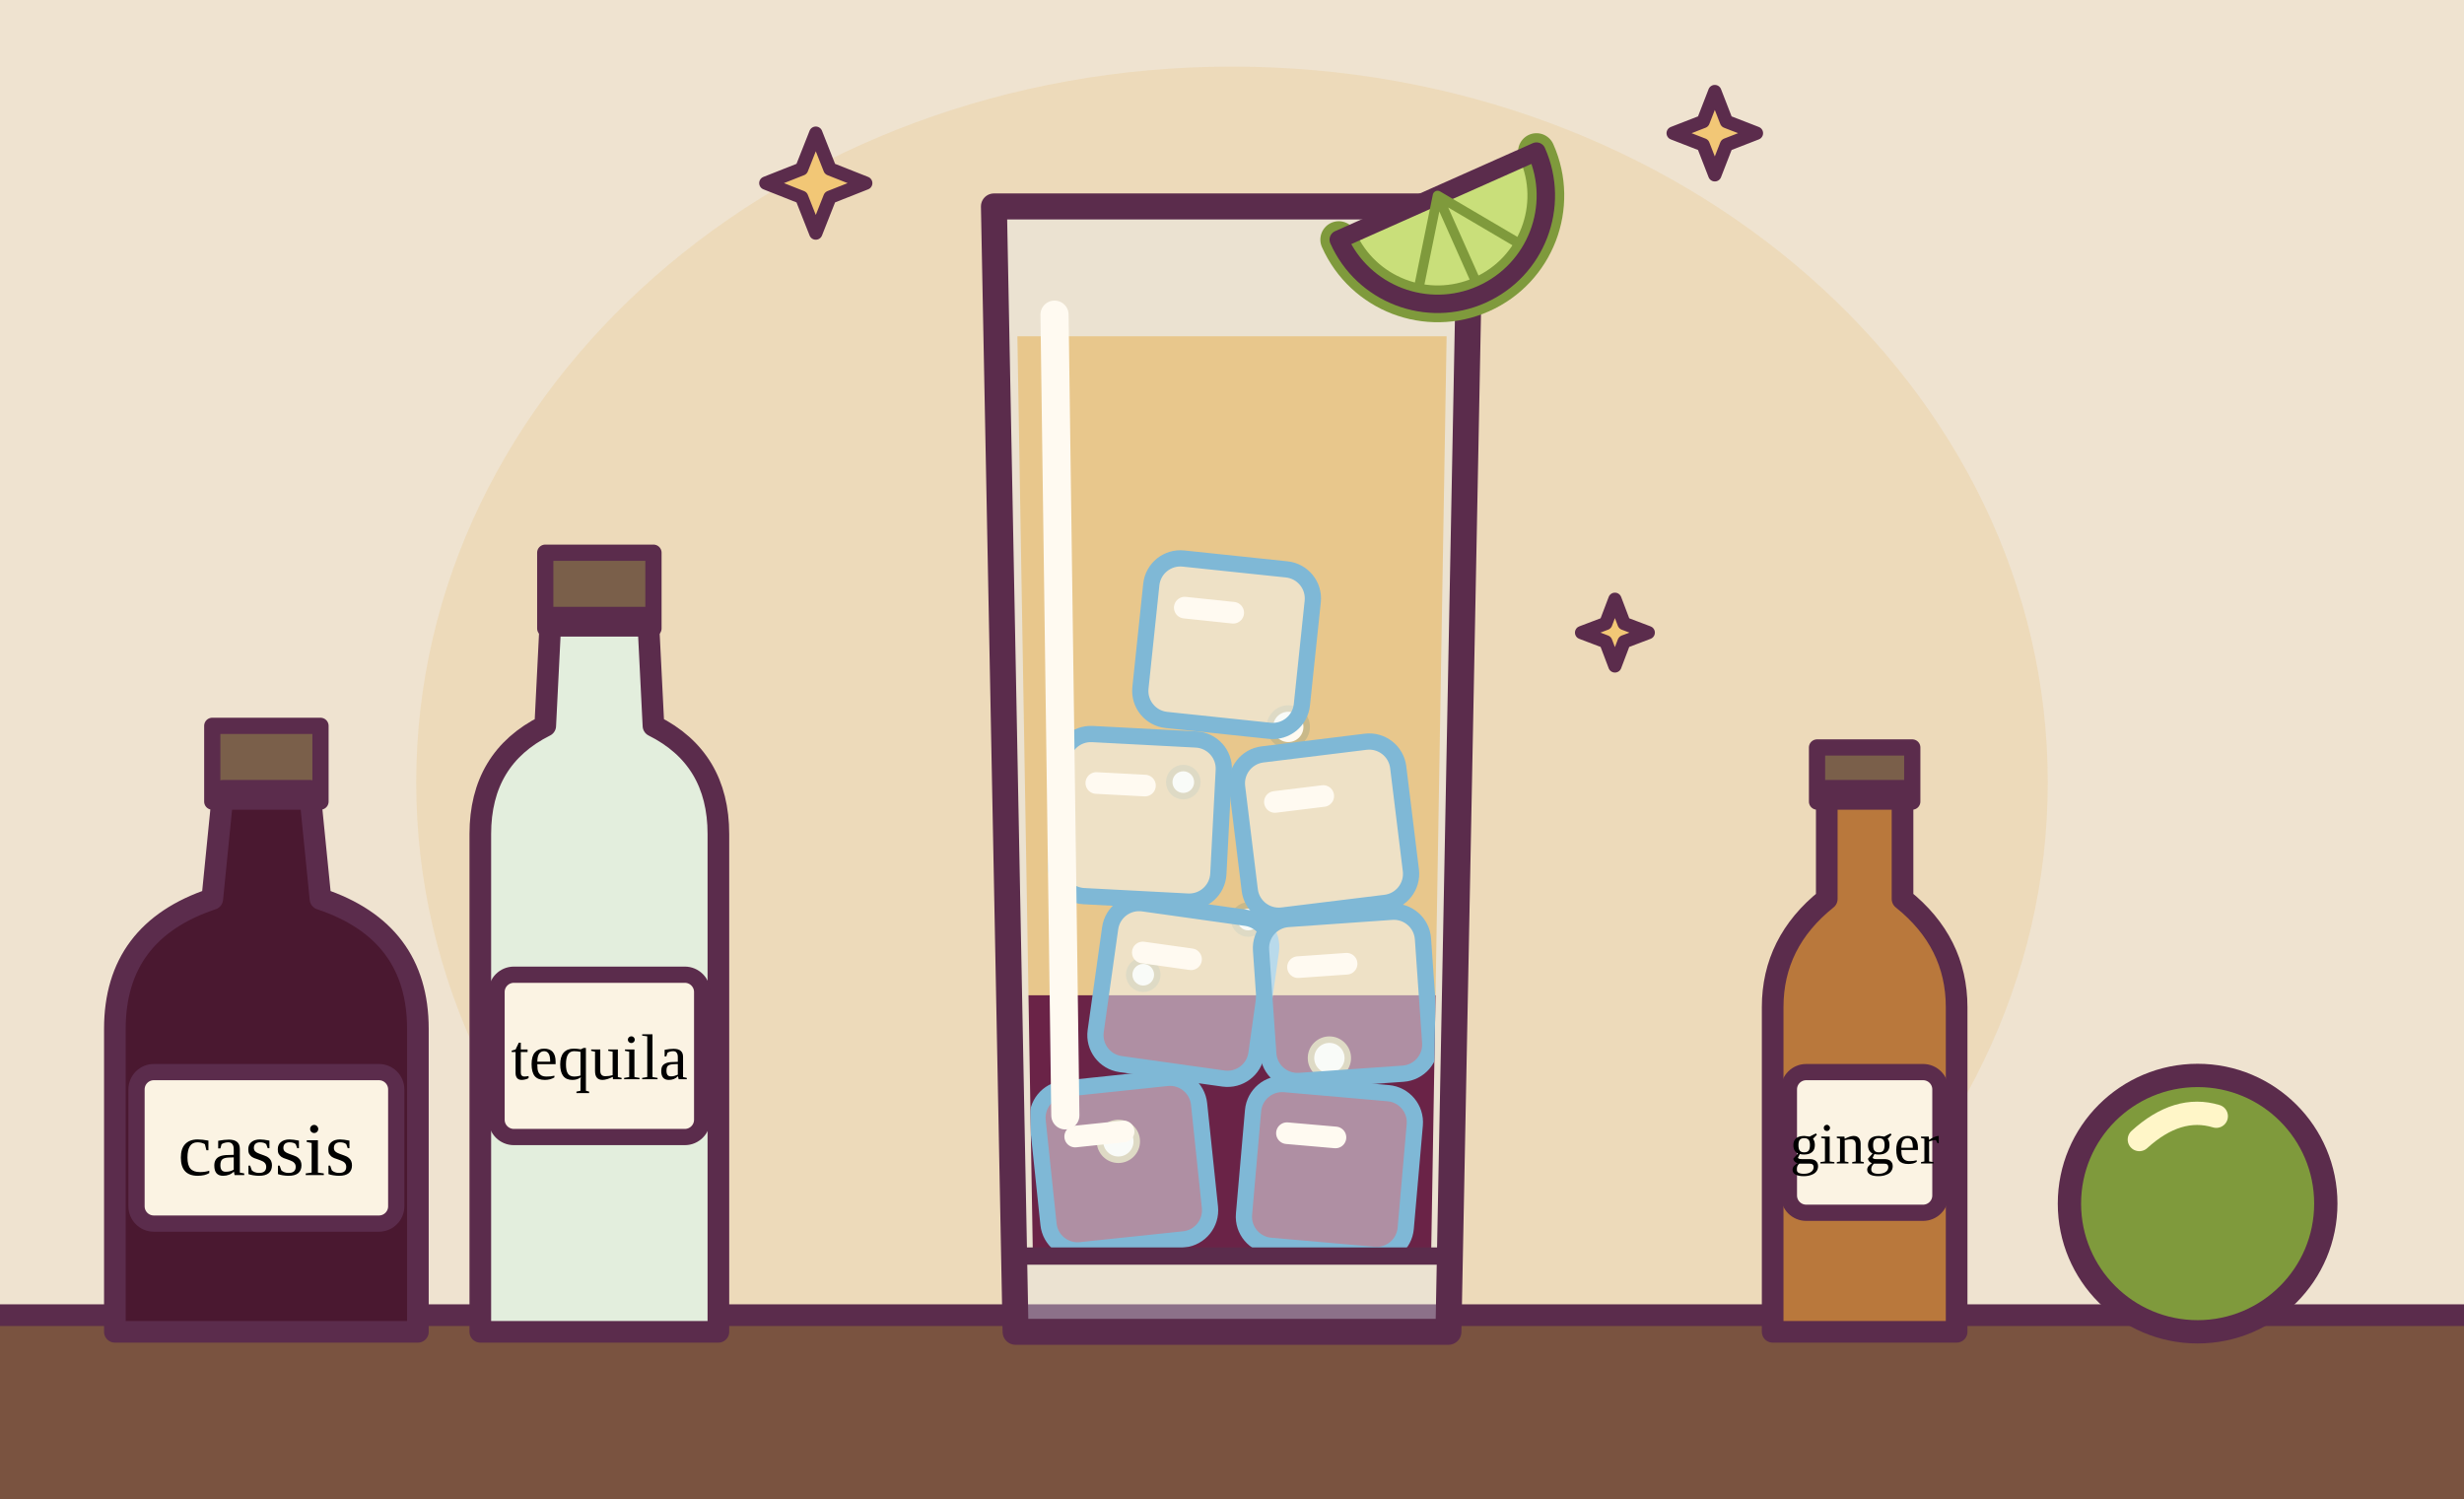
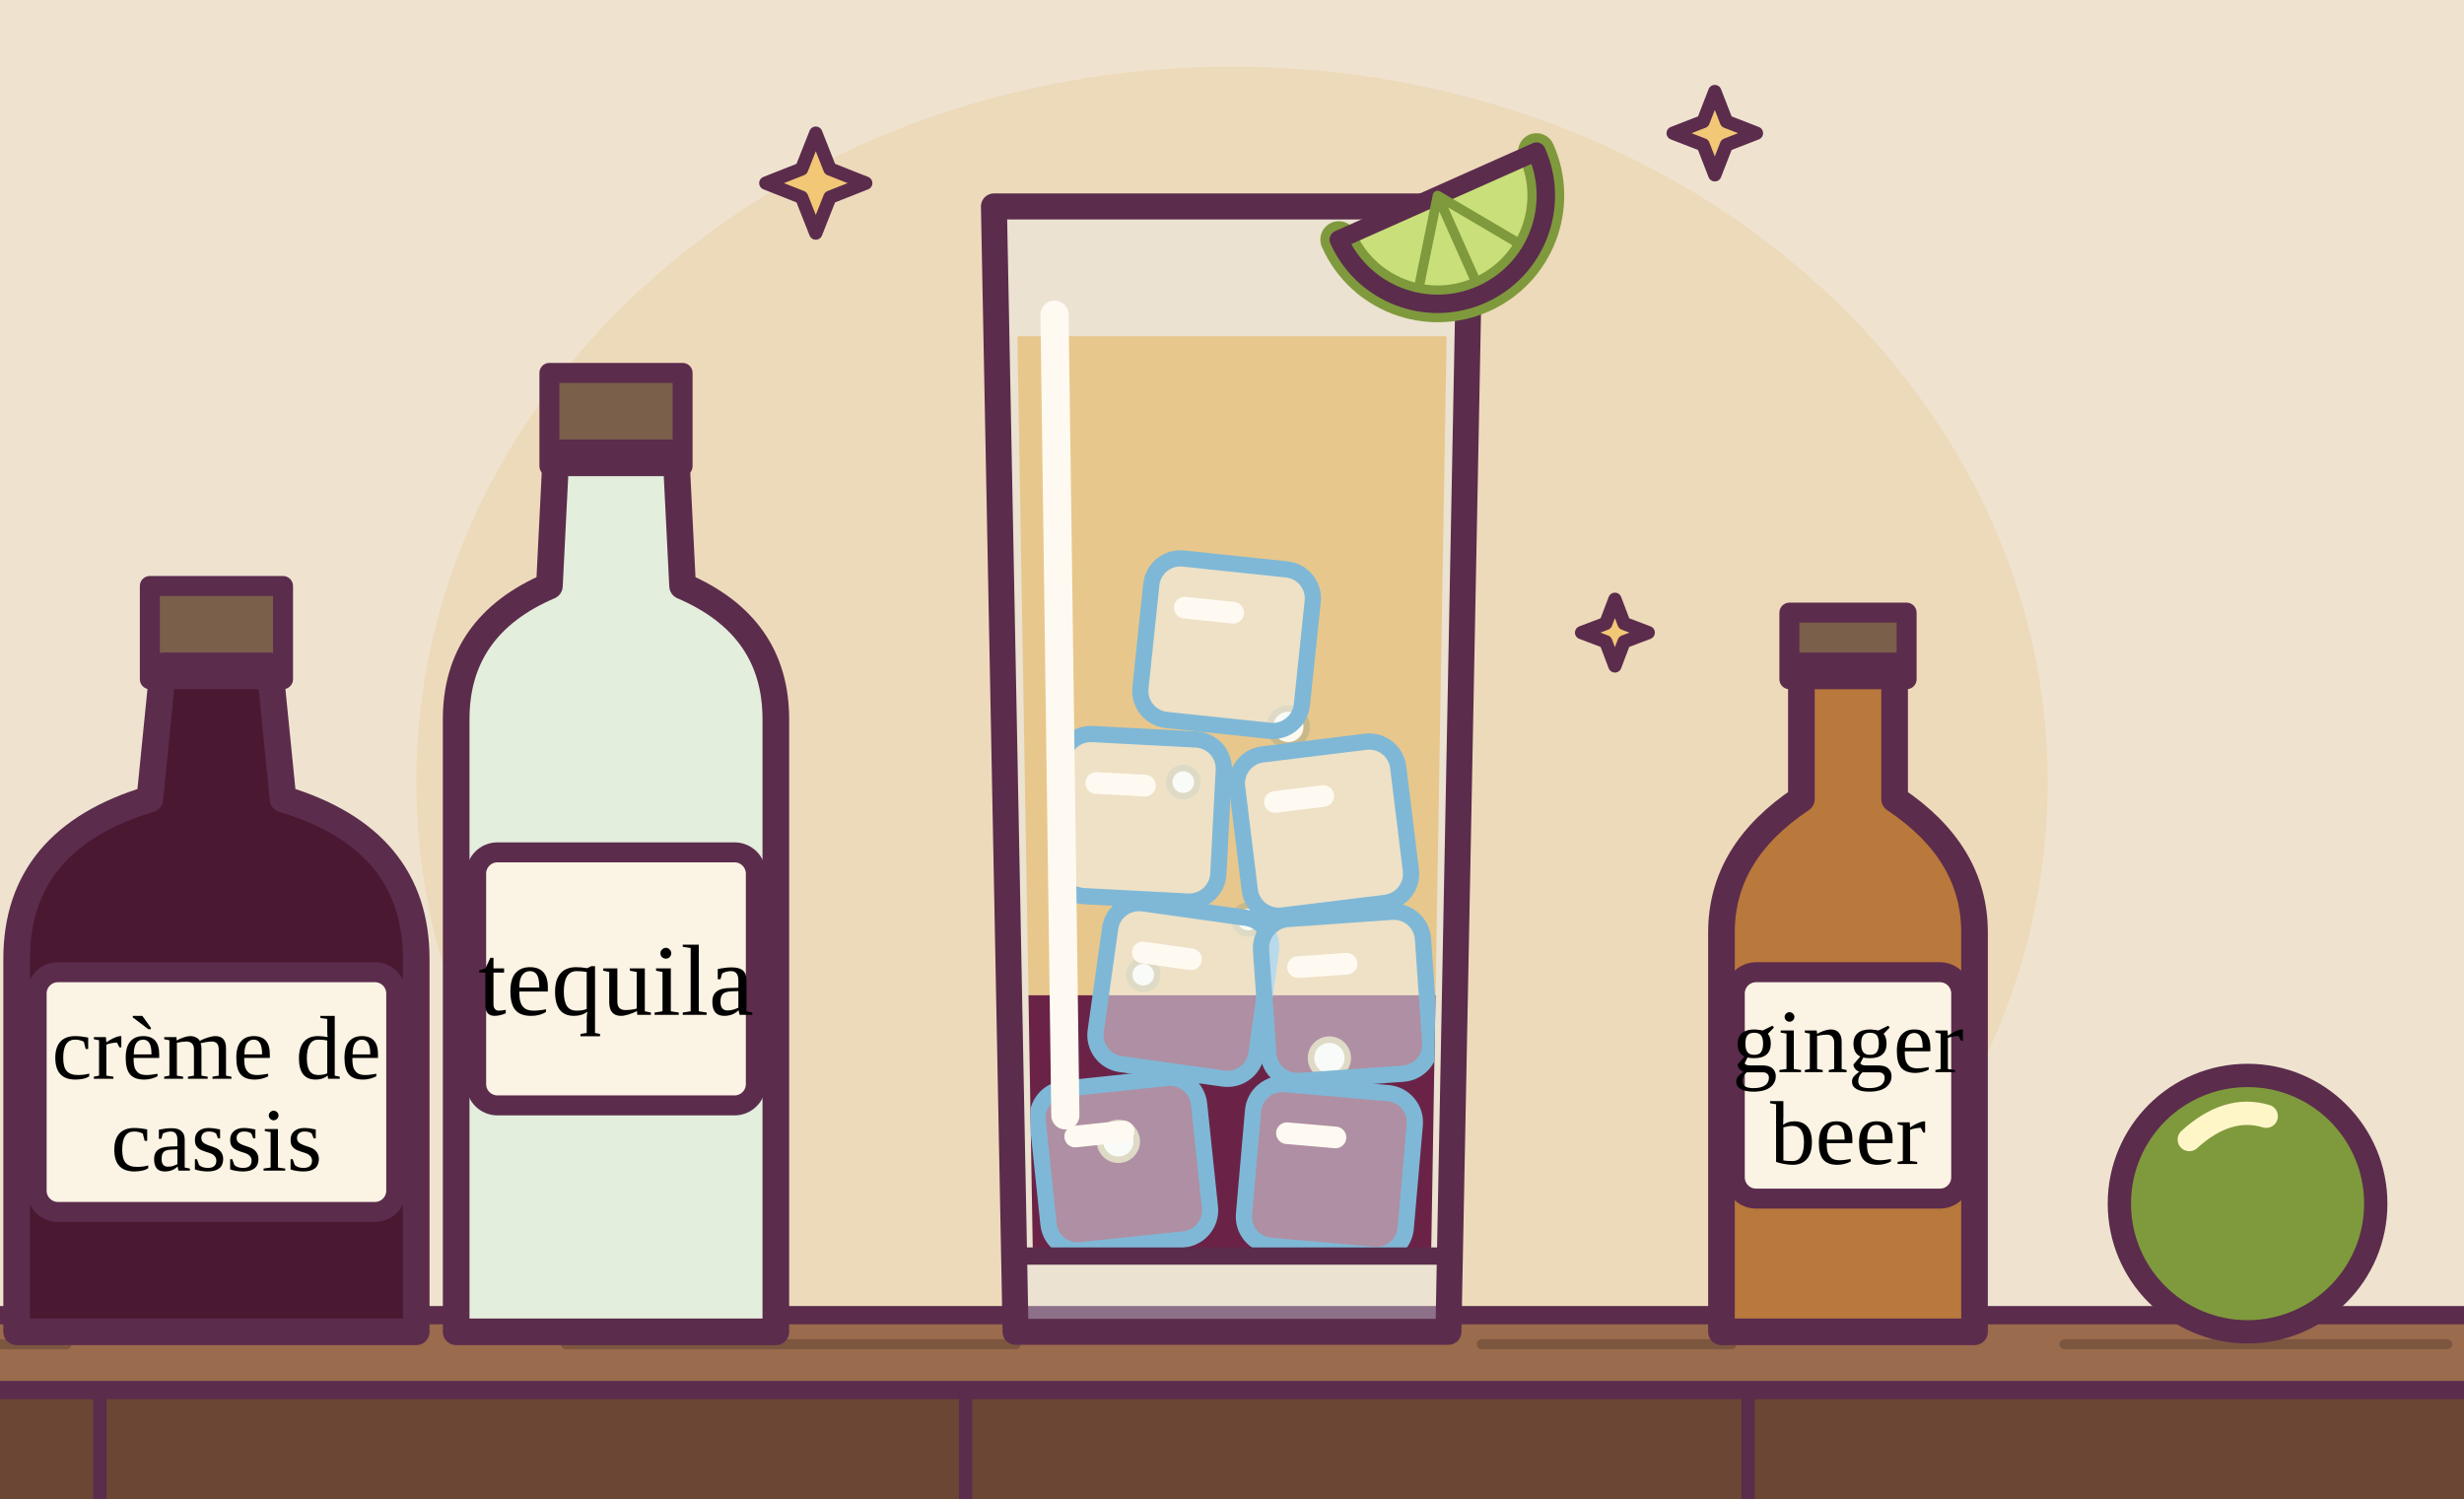
<svg viewBox="0 0 296 180" role="img" aria-label="an El Diablo in a tall glass of ice, garnished with a lime wedge, next to a bottle of crème de cassis, a bottle of tequila, a bottle of ginger beer and a lime">
  <g transform="translate(-52 -24)">
    <g filter="url(#wash)">
      <rect x="0" y="0" width="400" height="236" fill="#efe3d0" />
      <ellipse cx="200" cy="118" rx="98" ry="86" fill="#e8c78c" opacity=".32" />
-       <rect x="0" y="182" width="400" height="54" fill="#7a5340" />
-     </g>
-     <g filter="url(#crayon)" fill="none" stroke="#5b2c4c" stroke-width="2.6" stroke-linecap="round" stroke-linejoin="round">
-       <path d="M0 182 H400" />
-     </g>
-     <g transform="translate(84 184)">
-       <g transform="translate(0 0) scale(1.3)">
-         <g filter="url(#wash)">
-           <path d="M-14 0 L-14 -28 Q-14 -37 -5 -40 L-4 -50 L4 -50 L5 -40 Q14 -37 14 -28 L14 0Z" fill="#4a1830" />
-           <rect x="-12" y="-24" width="24" height="14" rx="1.6" fill="#fbf3e3" />
+     </g>
+     <rect x="0" y="182" width="400" height="54" fill="#6e4b39" />
+     <g filter="url(#wash)">
+       <rect x="0" y="182" width="400" height="9" fill="#9a6b4c" />
+       <rect x="0" y="191" width="400" height="45" fill="#6b4634" />
+     </g>
+     <g filter="url(#crayon)" fill="none" stroke="#5b2c4c" stroke-width="2.2" stroke-linecap="round" stroke-linejoin="round">
+       <path d="M0 182 H400 M0 191 H400" />
+       <path d="M64 191 V236" stroke-width="1.6" />
+       <path d="M168 191 V236" stroke-width="1.6" />
+       <path d="M262 191 V236" stroke-width="1.6" />
+       <path d="M352 191 V236" stroke-width="1.6" />
+       <path d="M22 185.5 h38" stroke="#7d5640" stroke-width="1.2" />
+       <path d="M120 185.5 h54" stroke="#7d5640" stroke-width="1.2" />
+       <path d="M230 185.5 h30" stroke="#7d5640" stroke-width="1.2" />
+       <path d="M300 185.5 h46" stroke="#7d5640" stroke-width="1.2" />
+     </g>
+     <g transform="translate(78 184)">
+       <g transform="translate(0 0) scale(1.6)">
+         <g filter="url(#wash)">
+           <path d="M-15 0 L-15 -28 Q-15 -37 -5 -40 L-4 -50 L4 -50 L5 -40 Q15 -37 15 -28 L15 0Z" fill="#4a1830" />
+           <rect x="-13.5" y="-27" width="27" height="18" rx="1.6" fill="#fbf3e3" />
          <path d="M-5 -56 h10 v7 h-10Z" fill="#7a5f4a" />
        </g>
        <g filter="url(#crayon)" fill="none" stroke="#5b2c4c" stroke-width="2.6" stroke-linecap="round" stroke-linejoin="round">
-           <path d="M-14 0 L-14 -28 Q-14 -37 -5 -40 L-4 -50 L4 -50 L5 -40 Q14 -37 14 -28 L14 0Z" stroke-width="2" />
-           <rect x="-12" y="-24" width="24" height="14" rx="1.6" stroke-width="1.5" />
+           <path d="M-15 0 L-15 -28 Q-15 -37 -5 -40 L-4 -50 L4 -50 L5 -40 Q15 -37 15 -28 L15 0Z" stroke-width="2" />
+           <rect x="-13.5" y="-27" width="27" height="18" rx="1.6" stroke-width="1.5" />
          <path d="M-5 -56 h10 v7 h-10Z" stroke-width="1.5" />
        </g>
-         <text class="letter" x="0" y="-14.48" font-size="7" text-anchor="middle">cassis</text>
-       </g>
-     </g>
-     <g transform="translate(124 184)">
-       <g transform="translate(0 0) scale(1.3)">
-         <g filter="url(#wash)">
-           <path d="M-11 0 L-11 -46 Q-11 -53 -5 -56 L-4.5 -66 L4.5 -66 L5 -56 Q11 -53 11 -46 L11 0Z" fill="#e3eedd" />
-           <rect x="-9.5" y="-33" width="19" height="15" rx="1.6" fill="#fbf3e3" />
+         <text class="letter" x="0" y="-19.0" font-size="6.8" text-anchor="middle" textLength="24" lengthAdjust="spacingAndGlyphs">crème de</text>
+         <text class="letter" x="0" y="-12.1" font-size="6.8" text-anchor="middle">cassis</text>
+       </g>
+     </g>
+     <g transform="translate(126 184)">
+       <g transform="translate(0 0) scale(1.6)">
+         <g filter="url(#wash)">
+           <path d="M-12 0 L-12 -46 Q-12 -53 -5 -56 L-4.5 -66 L4.5 -66 L5 -56 Q12 -53 12 -46 L12 0Z" fill="#e3eedd" />
+           <rect x="-10.5" y="-36" width="21" height="19" rx="1.6" fill="#fbf3e3" />
          <path d="M-5 -72 h10 v7 h-10Z" fill="#7a5f4a" />
        </g>
        <g filter="url(#crayon)" fill="none" stroke="#5b2c4c" stroke-width="2.6" stroke-linecap="round" stroke-linejoin="round">
-           <path d="M-11 0 L-11 -46 Q-11 -53 -5 -56 L-4.5 -66 L4.5 -66 L5 -56 Q11 -53 11 -46 L11 0Z" stroke-width="2" />
-           <rect x="-9.5" y="-33" width="19" height="15" rx="1.6" stroke-width="1.5" />
+           <path d="M-12 0 L-12 -46 Q-12 -53 -5 -56 L-4.5 -66 L4.5 -66 L5 -56 Q12 -53 12 -46 L12 0Z" stroke-width="2" />
+           <rect x="-10.5" y="-36" width="21" height="19" rx="1.6" stroke-width="1.5" />
          <path d="M-5 -72 h10 v7 h-10Z" stroke-width="1.5" />
        </g>
-         <text class="letter" x="0" y="-23.34" font-size="6" text-anchor="middle">tequila</text>
-       </g>
-     </g>
-     <g transform="translate(276 184)">
-       <g transform="translate(0 0) scale(1.3)">
-         <g filter="url(#wash)">
-           <path d="M-8.5 0 L-8.5 -30 Q-8.5 -36 -3.5 -40 L-3.5 -50 L3.5 -50 L3.5 -40 Q8.5 -36 8.5 -30 L8.5 0Z" fill="#b9783c" />
-           <rect x="-7" y="-24" width="14" height="13" rx="1.6" fill="#fbf3e3" />
+         <text class="letter" x="0" y="-23.8" font-size="7.6" text-anchor="middle" textLength="18" lengthAdjust="spacingAndGlyphs">tequila</text>
+       </g>
+     </g>
+     <g transform="translate(274 184)">
+       <g transform="translate(0 0) scale(1.6)">
+         <g filter="url(#wash)">
+           <path d="M-9.5 0 L-9.5 -30 Q-9.5 -36 -3.5 -40 L-3.5 -50 L3.5 -50 L3.5 -40 Q9.5 -36 9.5 -30 L9.5 0Z" fill="#b9783c" />
+           <rect x="-8.5" y="-27" width="17" height="17" rx="1.6" fill="#fbf3e3" />
          <path d="M-4.4 -54 h8.8 v5 h-8.8Z" fill="#7a5f4a" />
        </g>
        <g filter="url(#crayon)" fill="none" stroke="#5b2c4c" stroke-width="2.6" stroke-linecap="round" stroke-linejoin="round">
-           <path d="M-8.5 0 L-8.5 -30 Q-8.5 -36 -3.5 -40 L-3.5 -50 L3.5 -50 L3.5 -40 Q8.5 -36 8.5 -30 L8.5 0Z" stroke-width="2" />
-           <rect x="-7" y="-24" width="14" height="13" rx="1.6" stroke-width="1.5" />
+           <path d="M-9.5 0 L-9.5 -30 Q-9.5 -36 -3.5 -40 L-3.5 -50 L3.5 -50 L3.5 -40 Q9.5 -36 9.5 -30 L9.5 0Z" stroke-width="2" />
+           <rect x="-8.5" y="-27" width="17" height="17" rx="1.6" stroke-width="1.5" />
          <path d="M-4.4 -54 h8.8 v5 h-8.8Z" stroke-width="1.5" />
        </g>
-         <text class="letter" x="0" y="-15.556" font-size="5.4" text-anchor="middle">ginger</text>
-       </g>
-     </g>
-     <g transform="translate(316 184)">
+         <text class="letter" x="0" y="-19.5" font-size="6.8" text-anchor="middle" textLength="14" lengthAdjust="spacingAndGlyphs">ginger</text>
+         <text class="letter" x="0" y="-12.6" font-size="6.8" text-anchor="middle">beer</text>
+       </g>
+     </g>
+     <g transform="translate(322 184)">
      <g transform="translate(0 0) scale(1.4)">
        <g filter="url(#wash)">
          <ellipse cx="0" cy="-11" rx="11" ry="11" fill="#7f9a3c" />
        </g>
        <g filter="url(#crayon)" fill="none" stroke="#5b2c4c" stroke-width="2.6" stroke-linecap="round" stroke-linejoin="round">
          <ellipse cx="0" cy="-11" rx="11" ry="11" stroke-width="2" />
          <path d="M-5 -16.5 q3.3 -3 6.6 -2" stroke="#fff6c8" stroke-width="2" />
        </g>
      </g>
    </g>
    <g transform="translate(200 184) scale(1.3)">
      <g filter="url(#wash)">
        <path d="M-22 -104 L22 -104 L20 0 L-20 0Z" fill="#e7f1fb" opacity=".35" />
      </g>
      <clipPath id="el-diablo-hero">
        <path d="M-20 -102 L20 -102 L18.4 -7 L-18.4 -7Z" />
      </clipPath>
      <g clip-path="url(#el-diablo-hero)">
        <g filter="url(#wash)">
          <rect x="-40" y="-92" width="80" height="87" fill="#e8c78c" />
          <rect x="-40" y="-31.1" width="80" height="26.1" fill="#6a2347" />
        </g>
        <circle class="bub u0" cx="-10.5" cy="-17.6" r="1.7" fill="#fffaf1" stroke="#c9b98a" stroke-width=".6" />
        <circle class="bub u1" cx="1.5" cy="-38.1" r="1.3" fill="#fffaf1" stroke="#c9b98a" stroke-width=".6" />
        <circle class="bub u2" cx="9" cy="-25.3" r="1.7" fill="#fffaf1" stroke="#c9b98a" stroke-width=".6" />
        <circle class="bub u0" cx="-4.5" cy="-50.8" r="1.3" fill="#fffaf1" stroke="#c9b98a" stroke-width=".6" />
        <circle class="bub u1" cx="5.2" cy="-55.9" r="1.7" fill="#fffaf1" stroke="#c9b98a" stroke-width=".6" />
        <circle class="bub u2" cx="-8.2" cy="-33" r="1.3" fill="#fffaf1" stroke="#c9b98a" stroke-width=".6" />
        <g>
          <g transform="rotate(-6 -10 -15.5)">
            <g filter="url(#wash)">
              <rect x="-17.5" y="-23" width="15" height="15" rx="2.7" fill="#f4fbff" opacity=".5" />
            </g>
            <g filter="url(#crayon)" fill="none" stroke="#5b2c4c" stroke-width="2.6" stroke-linecap="round" stroke-linejoin="round">
              <rect x="-17.5" y="-23" width="15" height="15" rx="2.7" stroke="#7fb8d6" stroke-width="1.5" />
              <path d="M-14.2 -18.5 h4.5" stroke="#fffaf1" stroke-width="2" />
            </g>
          </g>
        </g>
        <g>
          <g transform="rotate(5 9 -15)">
            <g filter="url(#wash)">
              <rect x="1.5" y="-22.5" width="15" height="15" rx="2.7" fill="#f4fbff" opacity=".5" />
            </g>
            <g filter="url(#crayon)" fill="none" stroke="#5b2c4c" stroke-width="2.6" stroke-linecap="round" stroke-linejoin="round">
              <rect x="1.5" y="-22.5" width="15" height="15" rx="2.7" stroke="#7fb8d6" stroke-width="1.5" />
              <path d="M4.8 -18 h4.5" stroke="#fffaf1" stroke-width="2" />
            </g>
          </g>
        </g>
        <g>
          <g transform="rotate(8 -4.5 -31.5)">
            <g filter="url(#wash)">
              <rect x="-12" y="-39" width="15" height="15" rx="2.7" fill="#f4fbff" opacity=".5" />
            </g>
            <g filter="url(#crayon)" fill="none" stroke="#5b2c4c" stroke-width="2.6" stroke-linecap="round" stroke-linejoin="round">
              <rect x="-12" y="-39" width="15" height="15" rx="2.7" stroke="#7fb8d6" stroke-width="1.5" />
              <path d="M-8.7 -34.5 h4.5" stroke="#fffaf1" stroke-width="2" />
            </g>
          </g>
        </g>
        <g>
          <g transform="rotate(-4 10.5 -31)">
            <g filter="url(#wash)">
              <rect x="3" y="-38.5" width="15" height="15" rx="2.7" fill="#f4fbff" opacity=".5" />
            </g>
            <g filter="url(#crayon)" fill="none" stroke="#5b2c4c" stroke-width="2.6" stroke-linecap="round" stroke-linejoin="round">
              <rect x="3" y="-38.5" width="15" height="15" rx="2.7" stroke="#7fb8d6" stroke-width="1.5" />
              <path d="M6.3 -34 h4.5" stroke="#fffaf1" stroke-width="2" />
            </g>
          </g>
        </g>
        <g>
          <g transform="rotate(3 -8.5 -47.5)">
            <g filter="url(#wash)">
              <rect x="-16" y="-55" width="15" height="15" rx="2.7" fill="#f4fbff" opacity=".5" />
            </g>
            <g filter="url(#crayon)" fill="none" stroke="#5b2c4c" stroke-width="2.6" stroke-linecap="round" stroke-linejoin="round">
              <rect x="-16" y="-55" width="15" height="15" rx="2.7" stroke="#7fb8d6" stroke-width="1.5" />
              <path d="M-12.7 -50.5 h4.5" stroke="#fffaf1" stroke-width="2" />
            </g>
          </g>
        </g>
        <g>
          <g transform="rotate(-7 8.5 -46.5)">
            <g filter="url(#wash)">
              <rect x="1" y="-54" width="15" height="15" rx="2.7" fill="#f4fbff" opacity=".5" />
            </g>
            <g filter="url(#crayon)" fill="none" stroke="#5b2c4c" stroke-width="2.6" stroke-linecap="round" stroke-linejoin="round">
              <rect x="1" y="-54" width="15" height="15" rx="2.7" stroke="#7fb8d6" stroke-width="1.5" />
              <path d="M4.3 -49.5 h4.5" stroke="#fffaf1" stroke-width="2" />
            </g>
          </g>
        </g>
        <g>
          <g transform="rotate(6 -0.5 -63.5)">
            <g filter="url(#wash)">
              <rect x="-8" y="-71" width="15" height="15" rx="2.7" fill="#f4fbff" opacity=".5" />
            </g>
            <g filter="url(#crayon)" fill="none" stroke="#5b2c4c" stroke-width="2.6" stroke-linecap="round" stroke-linejoin="round">
              <rect x="-8" y="-71" width="15" height="15" rx="2.7" stroke="#7fb8d6" stroke-width="1.5" />
              <path d="M-4.7 -66.5 h4.5" stroke="#fffaf1" stroke-width="2" />
            </g>
          </g>
        </g>
      </g>
      <g filter="url(#crayon)" fill="none" stroke="#5b2c4c" stroke-width="2.6" stroke-linecap="round" stroke-linejoin="round">
        <path d="M-22 -104 L22 -104 L20 0 L-20 0Z" stroke-width="2.4" />
        <path d="M-19.6 -7 H19.6" stroke-width="1.6" />
        <path d="M-16.4 -94 L-15.4 -20" stroke="#fffaf1" stroke-width="2.6" />
      </g>
      <g transform="translate(19 -105)">
        <g transform="rotate(-24)">
          <g filter="url(#wash)">
            <path d="M-10 0 A10 10 0 0 0 10 0Z" fill="#c9df7a" />
          </g>
          <g filter="url(#crayon)" fill="none" stroke="#5b2c4c" stroke-width="2.6" stroke-linecap="round" stroke-linejoin="round">
            <path d="M-10 0 A10 10 0 0 0 10 0" stroke="#7f9a3c" stroke-width="3.4" />
            <path d="M-10 0 A10 10 0 0 0 10 0Z" stroke-width="1.7" />
            <path d="M0 0 L-5 7 M0 0 L0 8.6 M0 0 L5 7" stroke="#7f9a3c" stroke-width=".9" />
          </g>
        </g>
      </g>
    </g>
    <g class="twinkle" style="transform-origin:150px 46px">
      <path d="M150 40 L151.7 44.3 L156 46 L151.7 47.7 L150 52 L148.3 47.7 L144 46 L148.3 44.3Z" fill="#f2c776" stroke="#5b2c4c" stroke-width="1.6" stroke-linejoin="round" />
    </g>
    <g class="twinkle d2" style="transform-origin:258px 40px">
      <path d="M258 35 L259.4 38.6 L263 40 L259.4 41.4 L258 45 L256.6 41.4 L253 40 L256.6 38.6Z" fill="#f2c776" stroke="#5b2c4c" stroke-width="1.6" stroke-linejoin="round" />
    </g>
    <g class="twinkle d3" style="transform-origin:246px 100px">
      <path d="M246 96 L247.1 98.9 L250 100 L247.1 101.1 L246 104 L244.9 101.1 L242 100 L244.9 98.9Z" fill="#f2c776" stroke="#5b2c4c" stroke-width="1.6" stroke-linejoin="round" />
    </g>
  </g>
</svg>
